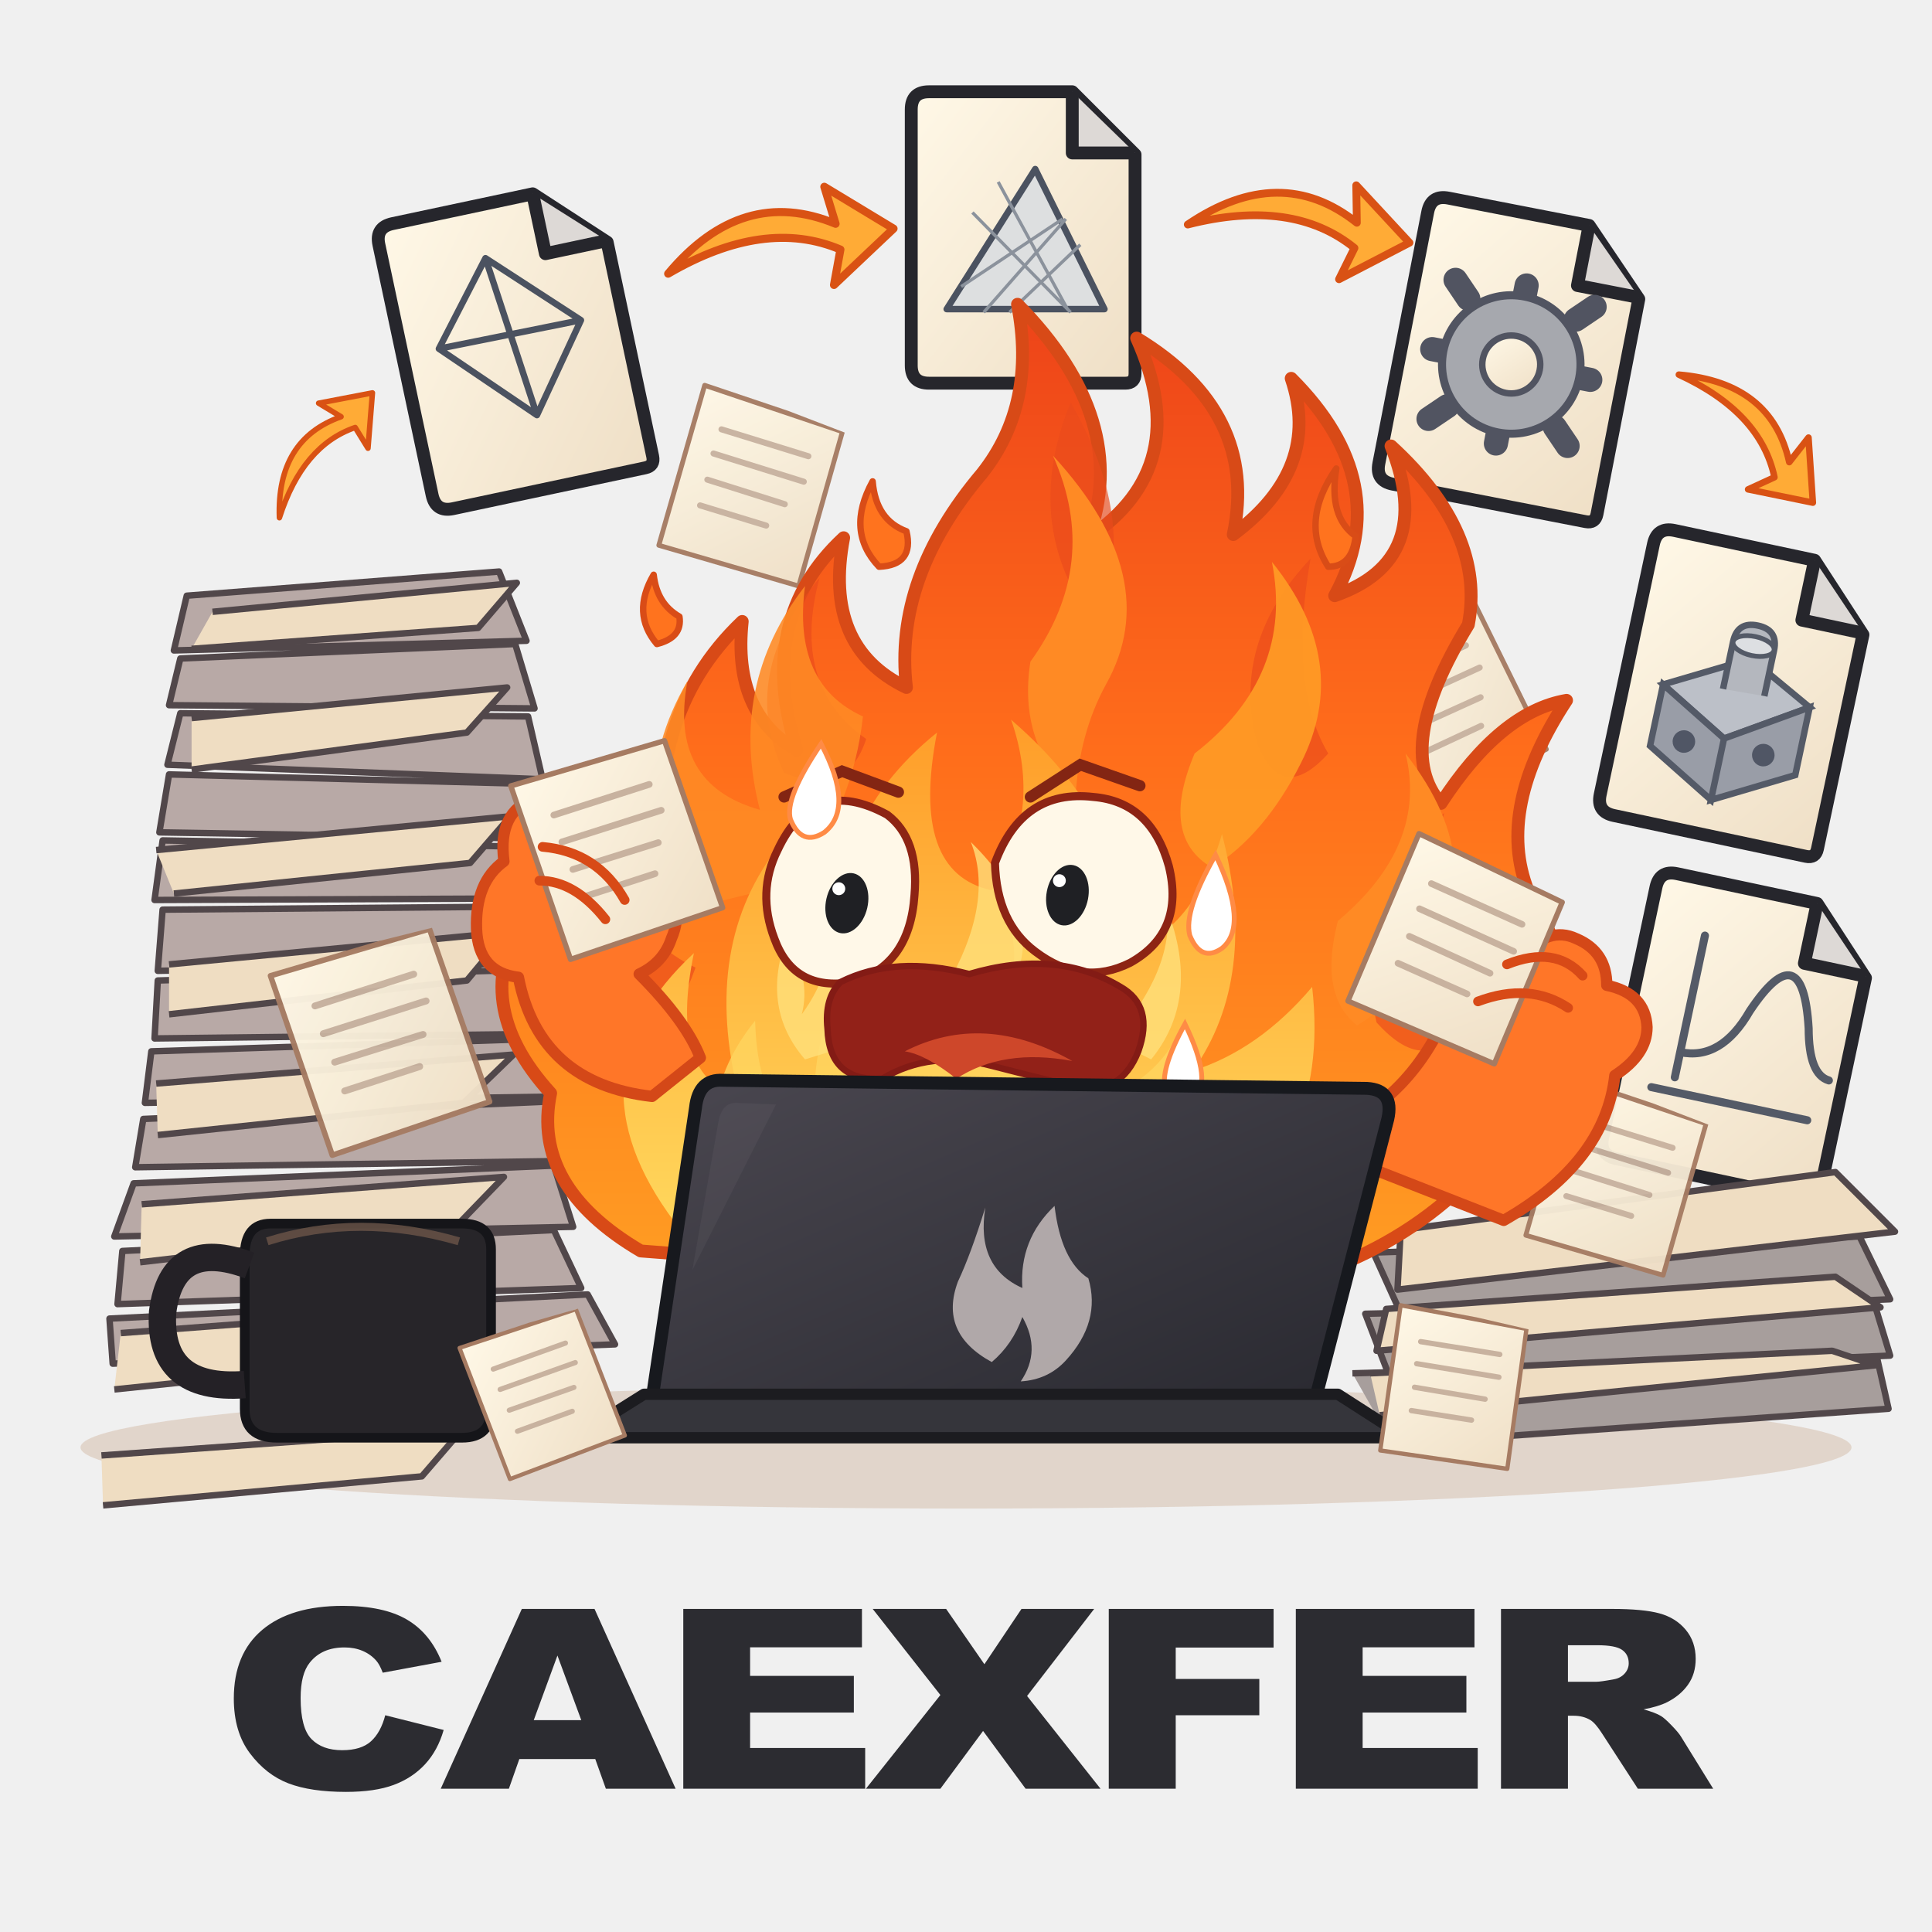
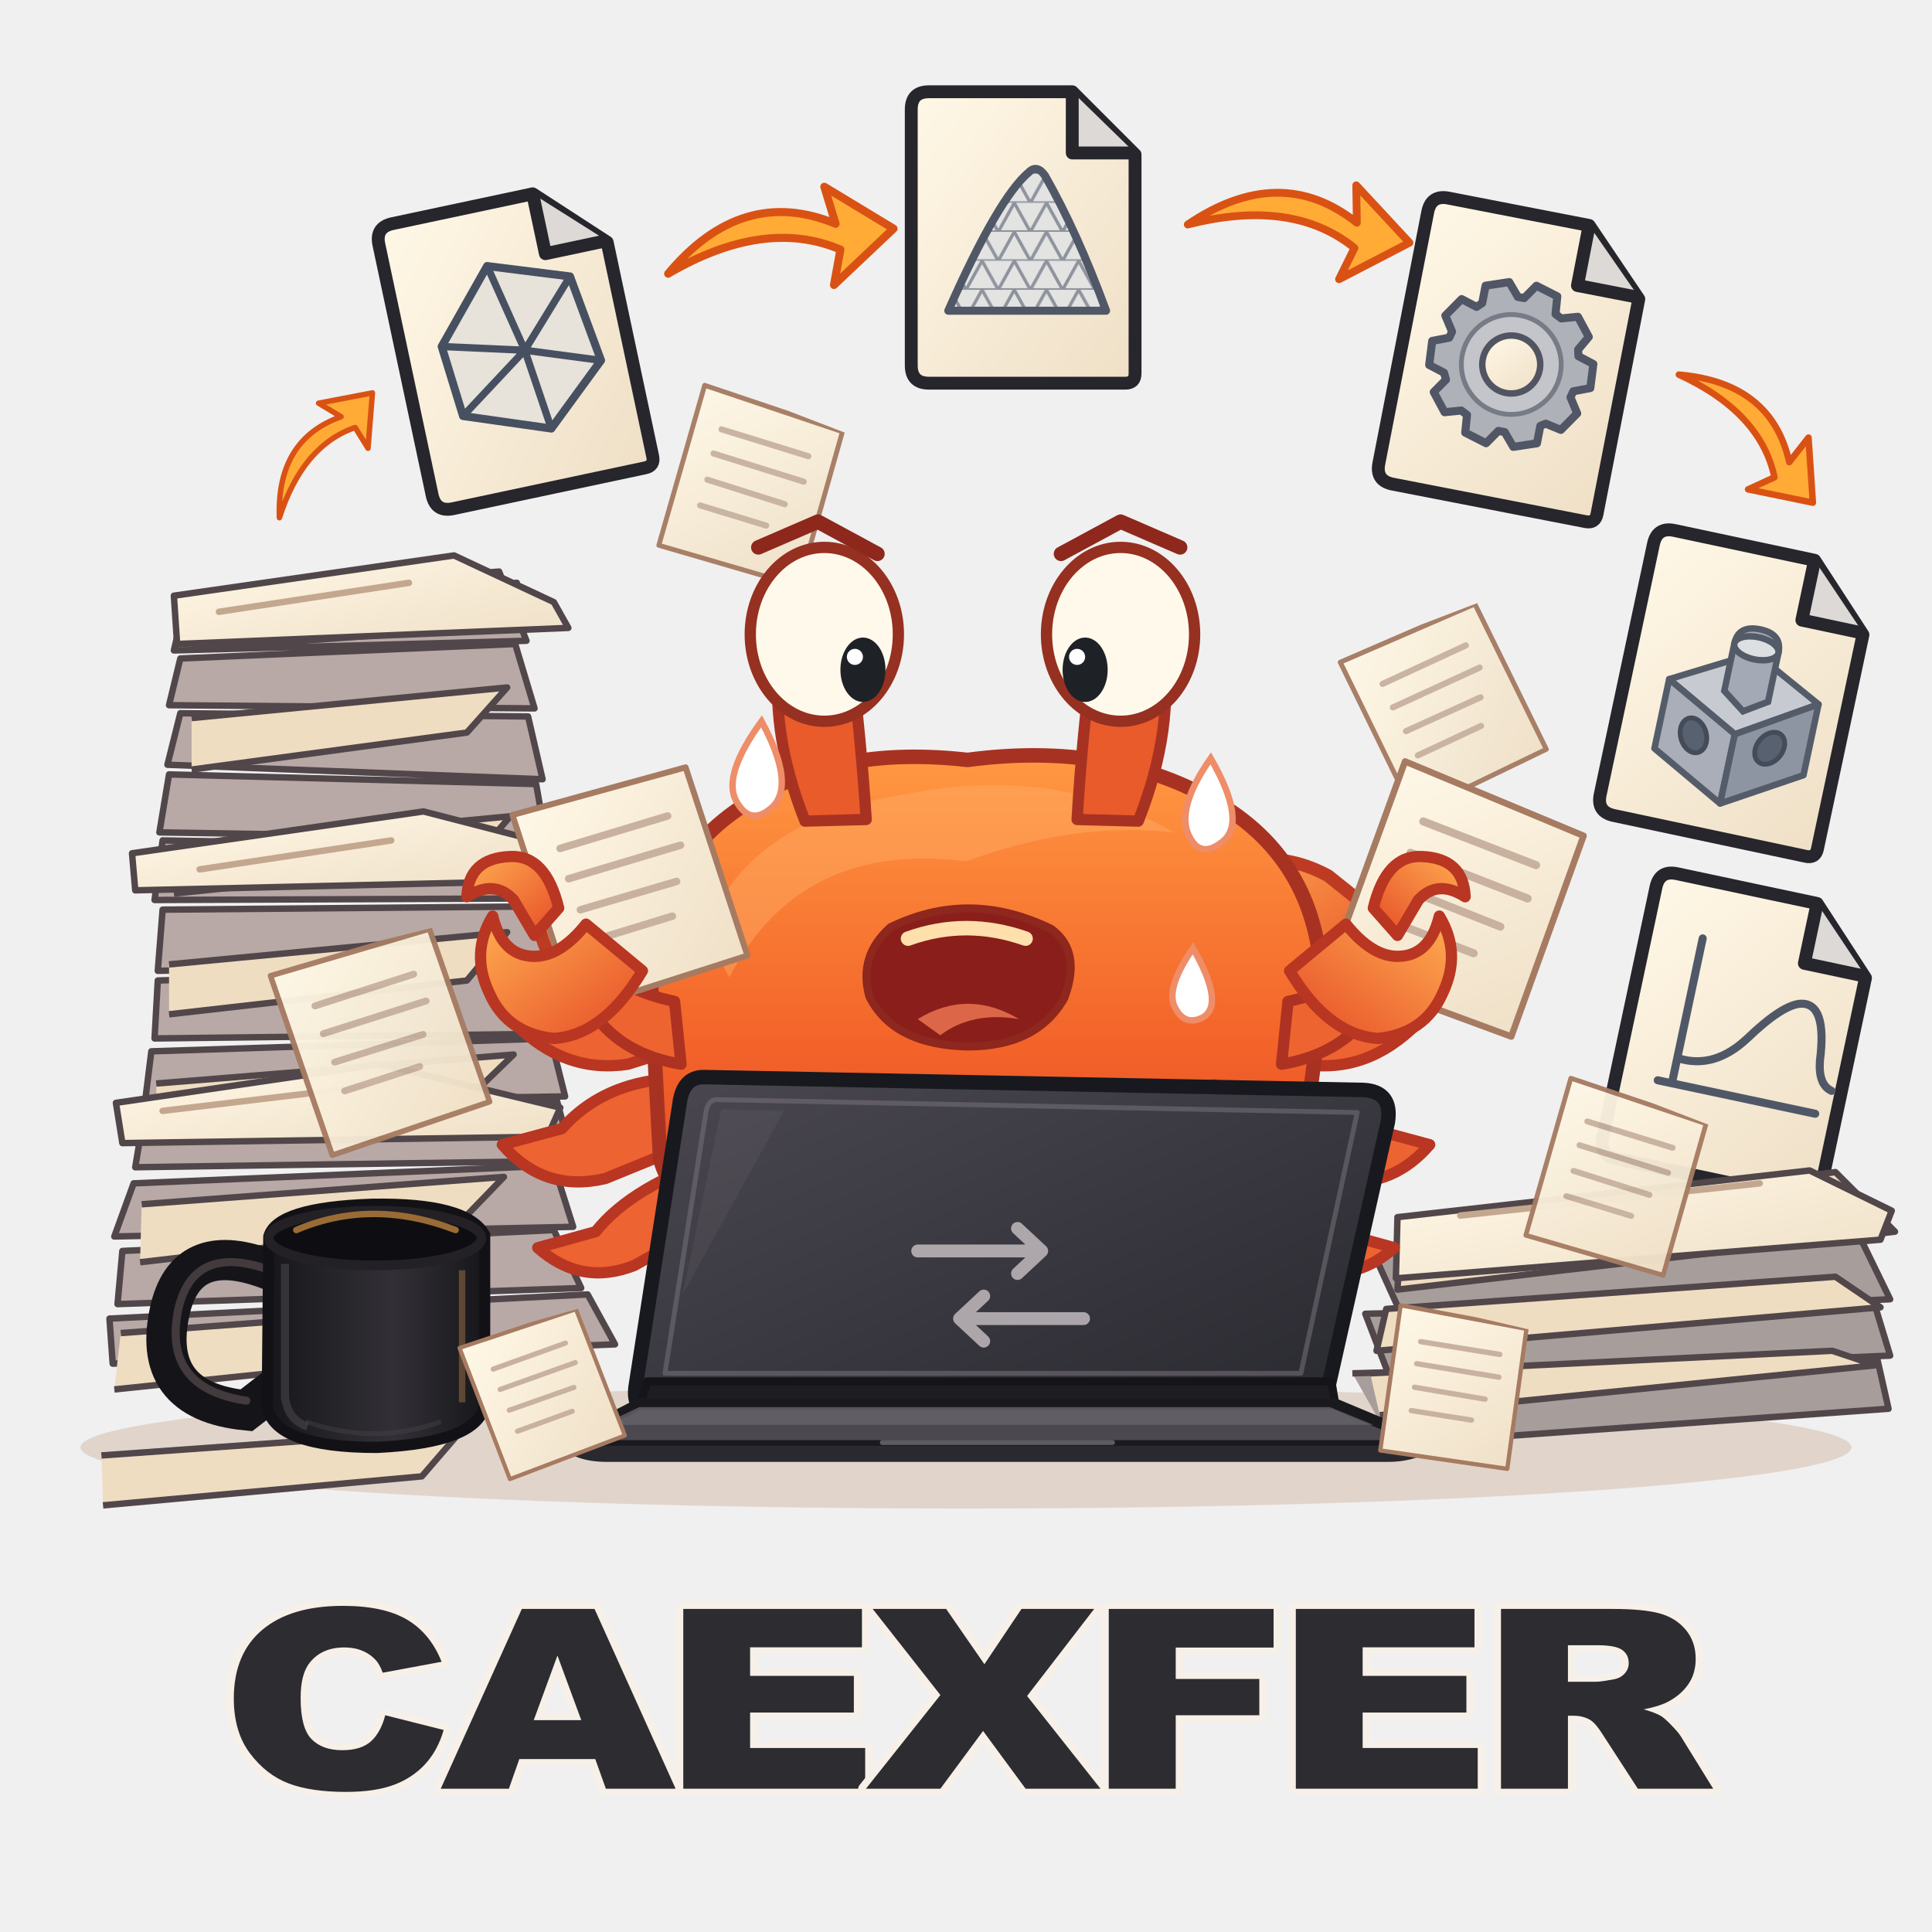
<svg xmlns="http://www.w3.org/2000/svg" xmlns:xlink="http://www.w3.org/1999/xlink" viewBox="0 0 1200 1200" role="img" aria-labelledby="title desc">
  <defs>
-     <linearGradient id="fire" x1="0" y1="1" x2="0" y2="0">
-       <stop stop-color="#ff9f23" />
-       <stop offset=".55" stop-color="#ff6d1b" />
-       <stop offset="1" stop-color="#ed4319" />
+     <linearGradient id="shell" x1="0" y1="0" x2="0" y2="1">
+       <stop stop-color="#ff9842" />
+       <stop offset=".55" stop-color="#f36329" />
+       <stop offset="1" stop-color="#d94325" />
    </linearGradient>
-     <linearGradient id="heart" x1="0" y1="1" x2="0" y2="0">
-       <stop stop-color="#ffd75c" />
-       <stop offset="1" stop-color="#ff9d29" />
+     <linearGradient id="claw" x1="0" y1="0" x2="1" y2="1">
+       <stop stop-color="#ffad51" />
+       <stop offset="1" stop-color="#e64b26" />
+     </linearGradient>
+     <linearGradient id="mug-shade" x1="0" y1="0" x2="1" y2="0">
+       <stop stop-color="#17171b" />
+       <stop offset=".58" stop-color="#323036" />
+       <stop offset="1" stop-color="#17171b" />
    </linearGradient>
    <linearGradient id="page" x1="0" y1="0" x2="1" y2="1">
      <stop stop-color="#fff8e7" />
      <stop offset="1" stop-color="#efdfc6" />
    </linearGradient>
    <linearGradient id="screen" x1="0" y1="0" x2="1" y2="1">
      <stop stop-color="#4a4750" />
      <stop offset="1" stop-color="#292930" />
    </linearGradient>
    <symbol id="file" viewBox="0 0 150 190">
      <path d="M17 5H106L145 44V180Q145 186 139 186H17Q6 186 6 175V16Q6 5 17 5Z" fill="url(#page)" stroke="#26262c" stroke-width="8" stroke-linejoin="round" />
      <path d="M106 5V43H145" fill="#ddd9d6" stroke="#26262c" stroke-width="8" stroke-linejoin="round" />
    </symbol>
    <symbol id="sheet" viewBox="0 0 140 145">
      <path d="M4 5 124 0 136 132 16 142Z" fill="url(#page)" stroke="#a67b62" stroke-width="4" stroke-linejoin="round" />
      <path d="M30 34 105 29M31 55 109 50M34 77 101 73M36 99 93 95" fill="none" stroke="#c8b29f" stroke-width="5" stroke-linecap="round" />
    </symbol>
    <symbol id="arrow" viewBox="0 0 155 80">
      <path d="M7 65Q53 10 111 34L104 11 147 37 110 72 114 50Q67 30 7 65Z" fill="#ffab36" stroke="#d95214" stroke-width="5" stroke-linejoin="round" />
    </symbol>
+     <pattern id="tri-mesh" width="20" height="18" patternUnits="userSpaceOnUse">
+       <path d="M0 18 10 0 20 18M0 18h20" fill="none" stroke="#8d929d" stroke-width="2" />
+     </pattern>
  </defs>
-   <use xlink:href="#arrow" x="145" y="240" width="105" height="75" transform="rotate(-42 197 277)" />
-   <use xlink:href="#arrow" x="408" y="105" width="155" height="80" />
-   <use xlink:href="#arrow" x="735" y="95" width="150" height="80" transform="rotate(16 810 135)" />
-   <use xlink:href="#arrow" x="1030" y="225" width="125" height="85" transform="rotate(55 1092 267)" />
-   <g transform="rotate(-12 320 228)">
+   <g id="arrows">
+     <use xlink:href="#arrow" x="145" y="240" width="105" height="75" transform="rotate(-42 197 277)" />
+     <use xlink:href="#arrow" x="408" y="105" width="155" height="80" />
+     <use xlink:href="#arrow" x="735" y="95" width="150" height="80" transform="rotate(16 810 135)" />
+     <use xlink:href="#arrow" x="1030" y="225" width="125" height="85" transform="rotate(55 1092 267)" />
+   </g>
+   <g id="mesh-card" transform="rotate(-12 320 228)">
    <use xlink:href="#file" x="247" y="120" width="150" height="190" />
-     <path d="m276 207 40-49 50 50-39 52-51-53Zm40-49 11 102m39-52-90-1" fill="none" stroke="#4b5260" stroke-width="4" stroke-linejoin="round" />
+     <path d="M278 206 316 163 365 180 373 235 334 270 282 251Z" fill="#e7e2da" stroke="#465060" stroke-width="5" stroke-linejoin="round" />
+     <path d="M278 206 328 219 316 163m12 56 37-39m-37 39 45 16m-45-16 6 51m-6-51-46 32m46-32-50-13" fill="none" stroke="#465060" stroke-width="4.5" stroke-linejoin="round" stroke-linecap="round" />
+     <circle cx="328" cy="219" r="4" fill="#465060" />
  </g>
-   <use xlink:href="#file" x="560" y="52" width="150" height="190" />
-   <path d="m588 192 55-87 43 87Z" fill="#dddfe0" stroke="#4b5260" stroke-width="4" stroke-linejoin="round" />
-   <path d="m597 178 63-42m-49 58 51-58m-35 58 44-42m-67-20 61 62m-45-81 43 79" fill="none" stroke="#8b929c" stroke-width="2" />
-   <g transform="rotate(11 942 225)">
+   <g id="triangle-card">
+     <use xlink:href="#file" x="560" y="52" width="150" height="190" />
+     <path d="M589 193Q620 123 639 107q5-5 10 2 20 35 38 84Z" fill="#e3e3e1" />
+     <path d="M589 193Q620 123 639 107q5-5 10 2 20 35 38 84Z" fill="url(#tri-mesh)" />
+     <path d="M589 193Q620 123 639 107q5-5 10 2 20 35 38 84Z" fill="none" stroke="#505867" stroke-width="5" stroke-linejoin="round" />
+   </g>
+   <g id="gear-card" transform="rotate(11 942 225)">
    <use xlink:href="#file" x="864" y="128" width="150" height="190" />
-     <path d="M939 177v14m0 72v14m-50-50h14m72 0h14m-84-35-10-10m88 88-10-10m0-68 10-10m-88 88 10-10" stroke="#515461" stroke-width="15" stroke-linecap="round" />
-     <circle cx="939" cy="227" r="43" fill="#a6a8ae" stroke="#515461" stroke-width="5" />
+     <path d="M939 185 945 176 959 180 960 191 964 193 974 190 983 201 978 210 979 214 989 217 990 232 980 236 979 240 985 249 977 261 967 259 964 261 964 272 950 277 943 269 939 269 933 278 919 274 918 263 914 261 904 264 895 253 901 244 899 240 889 237 888 222 898 218 899 214 893 205 901 193 911 196 914 193 914 182 928 177 935 185Z" fill="#aeb1b8" stroke="#505665" stroke-width="5" stroke-linejoin="round" />
+     <circle cx="939" cy="227" r="31" fill="#c3c5ca" stroke="#767b86" stroke-width="3" />
    <circle cx="939" cy="227" r="18" fill="url(#page)" stroke="#515461" stroke-width="4" />
  </g>
-   <g transform="rotate(12 1080 430)">
+   <g id="cad-card" transform="rotate(12 1080 430)">
    <use xlink:href="#file" x="1003" y="335" width="150" height="190" />
-     <path d="m1033 435 50-27 42 22-48 30Z" fill="#bcc0c8" stroke="#545a67" stroke-width="4" />
-     <path d="m1033 435 44 25v39l-44-25Zm44 25 48-30v43l-48 26Z" fill="#999da7" stroke="#545a67" stroke-width="4" />
-     <path d="M1070 430v-30q0-13 13-13t13 13v29" fill="#b4b7be" stroke="#545a67" stroke-width="4" />
-     <ellipse cx="1083" cy="400" rx="13" ry="6" fill="#dddfe2" stroke="#545a67" stroke-width="3" />
-     <circle cx="1053" cy="467" r="7" fill="#505665" />
-     <circle cx="1103" cy="465" r="7" fill="#505665" />
+     <path d="m1036 431 49-27 45 23-47 29Z" fill="#c7cbd1" stroke="#555c69" stroke-width="4" stroke-linejoin="round" />
+     <path d="m1036 431 47 25v44l-47-25Z" fill="#a9aeb8" stroke="#555c69" stroke-width="4" stroke-linejoin="round" />
+     <path d="m1083 456 47-29v45l-47 28Z" fill="#8e95a2" stroke="#555c69" stroke-width="4" stroke-linejoin="round" />
+     <path d="M1071 431v-30q0-12 14-12t14 12v31l-14 9Z" fill="#a3aab5" stroke="#535b68" stroke-width="4" />
+     <ellipse cx="1085" cy="401" rx="14" ry="7" fill="#dce0e3" stroke="#535b68" stroke-width="4" />
+     <ellipse cx="1058" cy="462" rx="8" ry="11" transform="rotate(-27 1058 462)" fill="#58616f" stroke="#444b59" stroke-width="3" />
+     <ellipse cx="1106" cy="460" rx="8" ry="11" transform="rotate(27 1106 460)" fill="#58616f" stroke="#444b59" stroke-width="3" />
  </g>
-   <g transform="rotate(12 1081 641)">
+   <g id="plot-card" transform="rotate(12 1081 641)">
    <use xlink:href="#file" x="1005" y="548" width="150" height="190" />
-     <path d="M1034 686h99m-86-9v-90m0 74q26 0 37-34 22-55 38 3 6 28 19 29" fill="none" stroke="#545a67" stroke-width="5" stroke-linecap="round" stroke-linejoin="round" />
+     <path d="M1037 681h100m-91-1v-91" fill="none" stroke="#505868" stroke-width="5" stroke-linecap="round" stroke-linejoin="round" />
+     <path d="M1047 665q23 2 39-21 17-25 28-28 16-4 19 32 2 15 11 17" fill="none" stroke="#505868" stroke-width="5" stroke-linecap="round" stroke-linejoin="round" />
  </g>
-   <ellipse cx="600" cy="899" rx="550" ry="38" fill="#d9c5b5" opacity=".62" />
-   <g stroke="#51474a" stroke-width="4" stroke-linejoin="round">
-     <path d="M68 819 365 804 382 835 70 847ZM76 777 344 764 361 800 73 810ZM83 735 344 724 356 762 71 768ZM89 695 346 684 356 721 84 725ZM94 653 342 645 351 681 90 685ZM98 609 340 602 350 642 96 645ZM101 565 335 563 345 598 98 603ZM101 522 334 526 340 558 96 559ZM105 481 333 487 339 521 99 517ZM112 443 328 445 337 484 104 475ZM112 409 320 400 332 440 105 438ZM116 370 310 355 327 398 108 404Z" fill="#b8a9a6" />
-     <path d="m132 380 189-18-24 28-178 13m0 43 196-19-25 28-171 23m-22 50 220-21-25 29-184 19m-3 44 210-20-25 30-185 21m-8 43 222-18-31 30-190 20m-10 43 225-17-29 30-197 23m-12 44 225-17-27 31-202 21m-8 41 224-16-25 29-198 18" fill="#efddc2" />
-     <path d="m853 778 302-10 19 39-302 13Zm-5 38 316-7 10 33-311 13Zm-8 37 326-9 7 31-308 22" fill="#a79e9c" />
-     <path d="m870 764 270-36 37 37-309 36Zm-9 49 279-20 28 19-313 27Zm-10 40 287-14 27 9-308 31" fill="#efddc2" />
+   <g id="paper-stacks">
+     <ellipse cx="600" cy="899" rx="550" ry="38" fill="#d9c5b5" opacity=".62" />
+     <g stroke="#51474a" stroke-width="4" stroke-linejoin="round">
+       <path d="M68 819 365 804 382 835 70 847ZM76 777 344 764 361 800 73 810ZM83 735 344 724 356 762 71 768ZM89 695 346 684 356 721 84 725ZM94 653 342 645 351 681 90 685ZM98 609 340 602 350 642 96 645ZM101 565 335 563 345 598 98 603ZM101 522 334 526 340 558 96 559ZM105 481 333 487 339 521 99 517ZM112 443 328 445 337 484 104 475ZM112 409 320 400 332 440 105 438ZM116 370 310 355 327 398 108 404Z" fill="#b8a9a6" />
+       <path d="m132 380 189-18-24 28-178 13m0 43 196-19-25 28-171 23m-22 50 220-21-25 29-184 19m-3 44 210-20-25 30-185 21m-8 43 222-18-31 30-190 20m-10 43 225-17-29 30-197 23m-12 44 225-17-27 31-202 21m-8 41 224-16-25 29-198 18" fill="#efddc2" />
+       <path d="m853 778 302-10 19 39-302 13Zm-5 38 316-7 10 33-311 13Zm-8 37 326-9 7 31-308 22" fill="#a79e9c" />
+       <path d="m870 764 270-36 37 37-309 36Zm-9 49 279-20 28 19-313 27Zm-10 40 287-14 27 9-308 31" fill="#efddc2" />
+     </g>
+     <g fill="url(#page)" stroke="#51474a" stroke-width="4" stroke-linejoin="round">
+       <path d="M108 370 282 345l62 29 9 16-243 10Z" />
+       <path d="M82 530 263 504l89 23-8 20-260 6Z" />
+       <path d="M72 685 236 661l112 27-8 18-264 4Z" />
+       <path d="M868 756 1124 727l51 25-7 18-301 24Z" />
+     </g>
+     <path d="m136 380 118-18m-130 178 119-18m-142 168 125-15m681 80 186-20" fill="none" stroke="#c4a78f" stroke-width="4" stroke-linecap="round" />
  </g>
-   <g opacity=".96">
+   <g id="loose-papers" opacity=".96">
    <use xlink:href="#sheet" x="413" y="250" width="106" height="109" transform="rotate(21 466 304)" />
    <use xlink:href="#sheet" x="844" y="386" width="107" height="110" transform="rotate(-21 898 441)" />
    <use xlink:href="#sheet" x="941" y="680" width="125" height="107" transform="rotate(21 1003 733)" />
    <use xlink:href="#sheet" x="177" y="586" width="120" height="125" transform="rotate(-14 237 649)" />
  </g>
-   <path d="M398 777Q330 737 342 679q-51-56-16-111 3 43 34 51-29-80 25-141-4 50 29 68-16-100 47-160-6 57 34 80-26-81 29-132-13 68 39 93-8-68 47-133 34-43 22-105 71 72 44 145 66-44 30-124 76 46 60 122 55-41 36-97 65 65 27 135 63-22 35-93 59 54 48 111-47 77-17 111 37-57 78-64-44 67-24 118 44 67-8 145-60 88-180 107Z" fill="url(#fire)" stroke="#d84a17" stroke-width="8" stroke-linejoin="round" />
-   <path d="M383 646q-48-78 2-151-10 79 47 106-20 56-49 45Zm104-166q-29-61 22-121-18 67 29 100-12 37-51 21Zm187-101q-38-58-9-129 48 84 10 149Zm107 83q-17-62 33-115-14 79 11 121-29 32-44-6Zm74 173q-18-77 42-130-25 87 13 126-22 41-55 4Z" fill="#e94a1b" opacity=".66" />
-   <path d="M438 562q-56-61-11-139-12 64 45 80-20-77 28-139-8 61 36 81-6 55-41 103Z" fill="#ff8a24" opacity=".88" />
-   <path d="M640 411q44-61 14-128 70 76 33 142-17 31-19 71-36-34-28-85Z" fill="#ff8a24" />
-   <path d="M742 468q62-48 48-119 50 62 18 125-22 44-55 65-33-19-11-71Z" fill="#ff9a24" opacity=".93" />
-   <path d="M831 572q56-47 42-104 57 73 8 135-13 18-38 34-24-19-12-65Z" fill="#ff8a24" />
-   <path d="M419 759q-69-92 12-167-16 77 28 89-24-95 26-157-2 77 36 80-11-91 61-149-17 87 34 98 32-49 12-106 83 72 61 145 50-5 70-74 23 89-18 147 41-13 74-52 12 107-74 150Z" fill="url(#heart)" />
-   <path d="M454 748q-27-62 15-114 2 64 37 61-4-78 48-119-1 86 47 85 43-51 22-99 65 58 49 122 38-5 58-38 5 61-38 99Z" fill="#ffd45e" opacity=".82" />
-   <path d="M500 658q-27-31-12-74 16 23 10 46 22-30 18-66 34 47 10 86Zm87-44q31-53 16-91 48 47 25 90-11 20-25 27Zm104 32q38-43 34-81 21 55-10 93Z" fill="#ffe07a" opacity=".8" />
-   <path d="M546 352q-21-22-4-53 2 24 21 31 5 21-17 22Zm279 0q-18-28 5-61-5 30 12 42-2 19-17 19Zm-417 48q-16-19-2-43 2 18 16 26 2 13-14 17Z" fill="#ff731e" stroke="#d94c17" stroke-width="4" stroke-linejoin="round" />
-   <path d="M405 681q-70-8-83-74-25-3-26-30-1-29 17-42-4-31 19-39 20-8 37 12 15-11 29 0 19 15 7 40 22 12 12 35-5 15-20 22 29 29 38 52Z" fill="#ff7628" stroke="#d44818" stroke-width="7" stroke-linejoin="round" />
-   <path d="M809 709q61-17 88-76-5-24 14-37 16-12 34-2 17-19 34-11 19 8 19 29 24 5 25 26 0 17-20 30-6 54-69 90Z" fill="#ff7628" stroke="#d44818" stroke-width="7" stroke-linejoin="round" />
-   <g transform="rotate(-14 375 535)">
-     <use xlink:href="#sheet" x="327" y="444" width="116" height="175" />
+   <g id="crab">
+     <g id="crab-legs" fill="#ed6331" stroke="#b93622" stroke-width="7" stroke-linejoin="round">
+       <path d="M449 611q-59-19-91 15l-38 10q31 31 70 25l64-20Z" />
+       <path d="M438 670q-58-4-89 31l-37 10q26 30 64 21l76-31Z" />
+       <path d="M449 718q-56 18-79 47l-36 10q27 24 60 11l66-37Z" />
+       <g transform="translate(1200 0) scale(-1 1)">
+         <path d="M449 611q-59-19-91 15l-38 10q31 31 70 25l64-20Z" />
+         <path d="M438 670q-58-4-89 31l-37 10q26 30 64 21l76-31Z" />
+         <path d="M449 718q-56 18-79 47l-36 10q27 24 60 11l66-37Z" />
+       </g>
+     </g>
+     <g id="crab-arms" fill="url(#claw)" stroke="#bd3b23" stroke-width="8" stroke-linejoin="round">
+       <path d="M472 551q-53-31-97-7l-40 32q8 39 49 35l92 12Z" />
+       <path d="M728 551q53-31 97-7l40 32q-8 39-49 35l-92 12Z" />
+     </g>
+     <g id="crab-shell">
+       <path d="M405 625q-6-89 64-129 52-33 132-24 90-12 156 27 67 40 64 126l-13 95q-30 70-205 76-172-4-193-76Z" fill="url(#shell)" stroke="#a83222" stroke-width="9" stroke-linejoin="round" />
+       <path d="M438 580q25-71 126-87 92-18 165 24-61-7-129 18-103-13-147 72Z" fill="#ffae66" opacity=".45" />
+       <path d="M446 673q22 61 60 81m248-80q-22 61-60 81" fill="none" stroke="#c4472b" stroke-width="8" stroke-linecap="round" opacity=".75" />
+       <path d="M419 622q-33-7-46-24l-4 32q18 25 54 31Zm381 0q33-7 46-24l4 32q-18 25-54 31Z" fill="#ee6430" stroke="#ad3222" stroke-width="7" stroke-linejoin="round" />
+     </g>
+     <g id="crab-face">
+       <path d="M500 510q-23-58-15-109l43 3q7 57 10 105Zm169-1q3-51 10-105l43-3q8 51-15 109Z" fill="#e95b2b" stroke="#a83222" stroke-width="7" stroke-linejoin="round" />
+       <ellipse cx="512" cy="394" rx="46" ry="54" fill="#fff9eb" stroke="#963020" stroke-width="7" />
+       <ellipse cx="696" cy="394" rx="46" ry="54" fill="#fff9eb" stroke="#963020" stroke-width="7" />
+       <ellipse cx="536" cy="416" rx="14" ry="20" fill="#1e2226" />
+       <ellipse cx="674" cy="416" rx="14" ry="20" fill="#1e2226" />
+       <circle cx="531" cy="408" r="5" fill="#fff" />
+       <circle cx="669" cy="408" r="5" fill="#fff" />
+       <path d="m471 340 37-16 37 20m114 0 37-20 37 16" fill="none" stroke="#8e281c" stroke-width="9" stroke-linecap="round" stroke-linejoin="round" />
+       <path d="M553 576q49-24 100 1 19 14 8 43-17 30-60 30-46-1-61-31-7-25 13-43Z" fill="#8a1e1a" stroke="#8e271d" stroke-width="5" />
+       <path d="M564 583q36-13 73 0" fill="none" stroke="#ffdfab" stroke-width="9" stroke-linecap="round" />
+       <path d="M570 633q31-19 63 0-29-5-49 10Z" fill="#dc6748" />
+       <path d="M473 448q-24 33-16 49 9 17 23 4 14-14-7-53Zm279 23q-21 30-14 47 7 16 21 5 16-12-7-52Zm-11 118q-16 23-12 35 6 14 18 8 14-8-6-43Z" fill="#fff" stroke="#ee8d68" stroke-width="4" />
+     </g>
+     <g id="crab-papers">
+       <use xlink:href="#sheet" x="327" y="466" width="130" height="175" transform="rotate(-13 392 553)" />
+       <use xlink:href="#sheet" x="834" y="477" width="140" height="170" transform="rotate(25 904 562)" />
+     </g>
+     <g id="crab-claws" fill="url(#claw)" stroke="#b93622" stroke-width="7" stroke-linejoin="round">
+       <path d="M399 603q-24 40-55 42-29-3-40-28-12-25 2-48 6 25 26 25 16 0 32-20Z" />
+       <path d="M347 564q-8-33-30-32-26 1-27 25 17-11 29 2l13 22Z" />
+       <g transform="translate(1200 0) scale(-1 1)">
+         <path d="M399 603q-24 40-55 42-29-3-40-28-12-25 2-48 6 25 26 25 16 0 32-20Z" />
+         <path d="M347 564q-8-33-30-32-26 1-27 25 17-11 29 2l13 22Z" />
+       </g>
+     </g>
  </g>
-   <g transform="rotate(28 901 591)">
-     <use xlink:href="#sheet" x="846" y="509" width="115" height="164" />
+   <g id="laptop" stroke-linejoin="round">
+     <path d="M437 669 847 677q18 1 15 20l-38 169q-2 11-13 11H407q-15 0-12-17l27-174q2-17 15-17Z" fill="url(#screen)" stroke="#17191e" stroke-width="9" />
+     <path d="M445 683 843 691l-35 162H413l25-159q1-11 7-11Z" fill="none" stroke="#77717a" stroke-width="3" opacity=".55" />
+     <path d="M448 689 487 690 424 804Z" fill="#918990" opacity=".11" />
+     <g fill="none" stroke="#b9b2b6" stroke-width="8" stroke-linecap="round" stroke-linejoin="round" opacity=".9">
+       <path d="M570 777h77l-15-14m15 14-15 14" />
+       <path d="M673 819h-77l15-14m-15 14 15 14" />
+     </g>
+     <path d="M402 858h425l3 18H397Z" fill="#1d1d22" stroke="#151519" stroke-width="5" />
+     <path d="M397 872h432l62 26H347Z" fill="#4b484f" stroke="#1a1a1e" stroke-width="7" />
+     <path d="M397 874h429l27 11H374Z" fill="#68636a" opacity=".78" />
+     <path d="M348 898h545q-12 10-31 10H377q-20 0-29-10Z" fill="#29292f" />
+     <path d="M548 896h143" stroke="#929096" stroke-width="3" stroke-linecap="round" opacity=".55" />
  </g>
-   <path d="M335 547q22 0 41 24m-39-45q34 3 51 33m530 63q32-12 56 4m-38-27q30-12 47 7" fill="none" stroke="#d84a17" stroke-width="6" stroke-linecap="round" />
-   <g transform="translate(0 -31)">
-     <path d="M483 559q22-47 68-22 20 15 17 50-3 44-39 54-36 6-48-27-11-29 2-55Zm135 8q17-46 61-41 36 3 47 43 10 41-24 60-30 15-59-7-24-18-25-55Z" fill="#fff8e8" stroke="#8d2414" stroke-width="5" />
-     <ellipse cx="526" cy="592" rx="13" ry="19" fill="#1f2024" transform="rotate(13 526 592)" />
-     <ellipse cx="663" cy="587" rx="13" ry="19" fill="#1f2024" transform="rotate(11 663 587)" />
-     <circle cx="521" cy="583" r="4" fill="white" />
-     <circle cx="658" cy="578" r="4" fill="white" />
-     <path d="m487 526 36-16 35 13m82 3 31-20 37 13" fill="none" stroke="#832513" stroke-width="7" stroke-linecap="round" />
-     <path d="M522 641q34-17 80-5 54-16 94 8 21 12 11 40-11 28-39 22-29-7-52-13-38-10-68 8-33 2-34-31-2-19 8-29Z" fill="#922118" stroke="#831b15" stroke-width="4" />
-     <path d="M562 684q49-25 104 6-43-8-72 11-19-15-32-17Z" fill="#ce472a" />
-     <path d="M510 493q-23 34-19 47 7 17 21 8 19-15-2-55Zm245 69q-20 35-16 50 7 17 20 8 17-14-4-58Zm-19 105q-16 29-12 41 6 12 17 6 13-10-5-47Z" fill="white" stroke="#ff8b45" stroke-width="3" />
+   <g id="mug">
+     <path d="M168 789q-51-20-62 23-14 58 47 64l22-17" fill="none" stroke="#151519" stroke-width="25" stroke-linecap="round" />
+     <path d="M168 789q-47-17-57 23-11 50 42 58" fill="none" stroke="#51474a" stroke-width="5" stroke-linecap="round" opacity=".75" />
+     <path d="M167 768q5-18 64-20 59-1 70 19v105q-3 24-67 27-63 0-68-25Z" fill="url(#mug-shade)" stroke="#121216" stroke-width="7" />
+     <ellipse cx="233" cy="769" rx="66" ry="17" fill="#0e0e12" stroke="#242126" stroke-width="6" />
+     <path d="M184 764q47-20 99 0" fill="none" stroke="#9a6b35" stroke-width="4" stroke-linecap="round" />
+     <path d="M177 785v83q2 14 14 18" fill="none" stroke="#666167" stroke-width="5" opacity=".35" />
+     <path d="M287 789v82" fill="none" stroke="#926a43" stroke-width="4" opacity=".55" />
+     <path d="M190 883q42 15 84 0" fill="none" stroke="#484046" stroke-width="3" opacity=".45" />
  </g>
-   <path d="M449 671 849 676q17 1 13 19l-45 174H405l27-181q2-18 17-17Z" fill="url(#screen)" stroke="#17191e" stroke-width="8" stroke-linejoin="round" />
-   <path d="M457 685q-9 0-11 13l-16 91 52-103Z" fill="#77717a" opacity=".15" />
-   <path d="M400 866h431l42 27H357Z" fill="#35353b" stroke="#1c1c20" stroke-width="7" stroke-linejoin="round" />
-   <path d="M612 750q-6 37 23 50-2-30 20-51 4 34 21 45 8 27-14 51-11 12-28 13 13-19 1-40-6 17-19 28-33-18-21-50 8-17 17-46Z" fill="#bbb2b2" opacity=".92" />
-   <path d="M168 760h119q18 0 18 16v99q0 18-18 18H172q-20 0-20-18V780q0-20 16-20Z" fill="#272529" stroke="#151519" stroke-width="6" />
-   <path d="M155 786q-48-18-54 29-3 49 51 45" fill="none" stroke="#242126" stroke-width="17" />
-   <path d="M166 771q57-18 119 0" fill="none" stroke="#6b5548" stroke-width="5" opacity=".8" />
-   <use xlink:href="#sheet" x="254" y="821" width="167" height="92" transform="rotate(-16 337 867)" />
-   <use xlink:href="#sheet" x="811" y="816" width="183" height="96" transform="rotate(13 902 864)" />
-   <g fill="#2c2c31" transform="translate(-120 0) scale(1.2 1)">
+   <g id="foreground-papers">
+     <use xlink:href="#sheet" x="254" y="821" width="167" height="92" transform="rotate(-16 337 867)" />
+     <use xlink:href="#sheet" x="811" y="816" width="183" height="96" transform="rotate(13 902 864)" />
+   </g>
+   <g id="wordmark" fill="#2c2c31" stroke="#f6f0e8" stroke-width="8" stroke-linejoin="round" paint-order="stroke fill" transform="translate(-120 0) scale(1.2 1)">
    <path d="M299.402 1065.373 329.643 1074.514Q326.596 1087.234 320.045 1095.766Q313.494 1104.297 303.782 1108.639Q294.07 1112.98 279.064 1112.98Q260.859 1112.98 249.319 1107.687Q237.779 1102.393 229.4 1089.062Q221.021 1075.732 221.021 1054.938Q221.021 1027.211 235.761 1012.319Q250.5 997.428 277.465 997.428Q298.564 997.428 310.638 1005.959Q322.711 1014.49 328.576 1032.162L298.107 1038.941Q296.508 1033.838 294.756 1031.477Q291.861 1027.516 287.672 1025.383Q283.482 1023.25 278.303 1023.25Q266.572 1023.25 260.326 1032.695Q255.604 1039.703 255.604 1054.709Q255.604 1073.295 261.24 1080.188Q266.877 1087.082 277.084 1087.082Q286.986 1087.082 292.052 1081.521Q297.117 1075.961 299.402 1065.373Z" />
    <path d="M408.107 1092.566H368.803L363.395 1111.0H328.127L370.098 999.332H407.727L449.697 1111.0H413.592ZM400.871 1068.42 388.531 1028.277 376.268 1068.42Z" />
    <path d="M453.666 999.332H546.139V1023.174H488.248V1040.922H541.949V1063.697H488.248V1085.711H547.814V1111.0H453.666Z" />
    <path d="M551.707 999.332H589.717L609.521 1033.686L628.717 999.332H666.346L631.611 1053.414L669.621 1111.0H630.85L608.836 1075.123L586.746 1111.0H548.203L586.746 1052.805Z" />
    <path d="M673.895 999.332H759.207V1023.326H708.553V1042.826H751.818V1065.373H708.553V1111.0H673.895Z" />
    <path d="M770.717 999.332H863.189V1023.174H805.299V1040.922H859.0V1063.697H805.299V1085.711H864.865V1111.0H770.717Z" />
    <path d="M876.908 1111.0V999.332H934.418Q950.414 999.332 958.869 1002.074Q967.324 1004.816 972.504 1012.243Q977.684 1019.67 977.684 1030.334Q977.684 1039.627 973.723 1046.368Q969.762 1053.109 962.83 1057.299Q958.412 1059.965 950.719 1061.717Q956.889 1063.773 959.707 1065.83Q961.611 1067.201 965.229 1071.695Q968.848 1076.189 970.066 1078.627L986.748 1111.0H947.748L929.314 1076.875Q925.811 1070.248 923.068 1068.268Q919.336 1065.678 914.613 1065.678H911.566V1111.0ZM911.566 1044.578H926.115Q928.477 1044.578 935.256 1043.055Q938.684 1042.369 940.854 1039.551Q943.025 1036.732 943.025 1033.076Q943.025 1027.668 939.598 1024.773Q936.17 1021.879 926.725 1021.879H911.566Z" />
  </g>
</svg>
